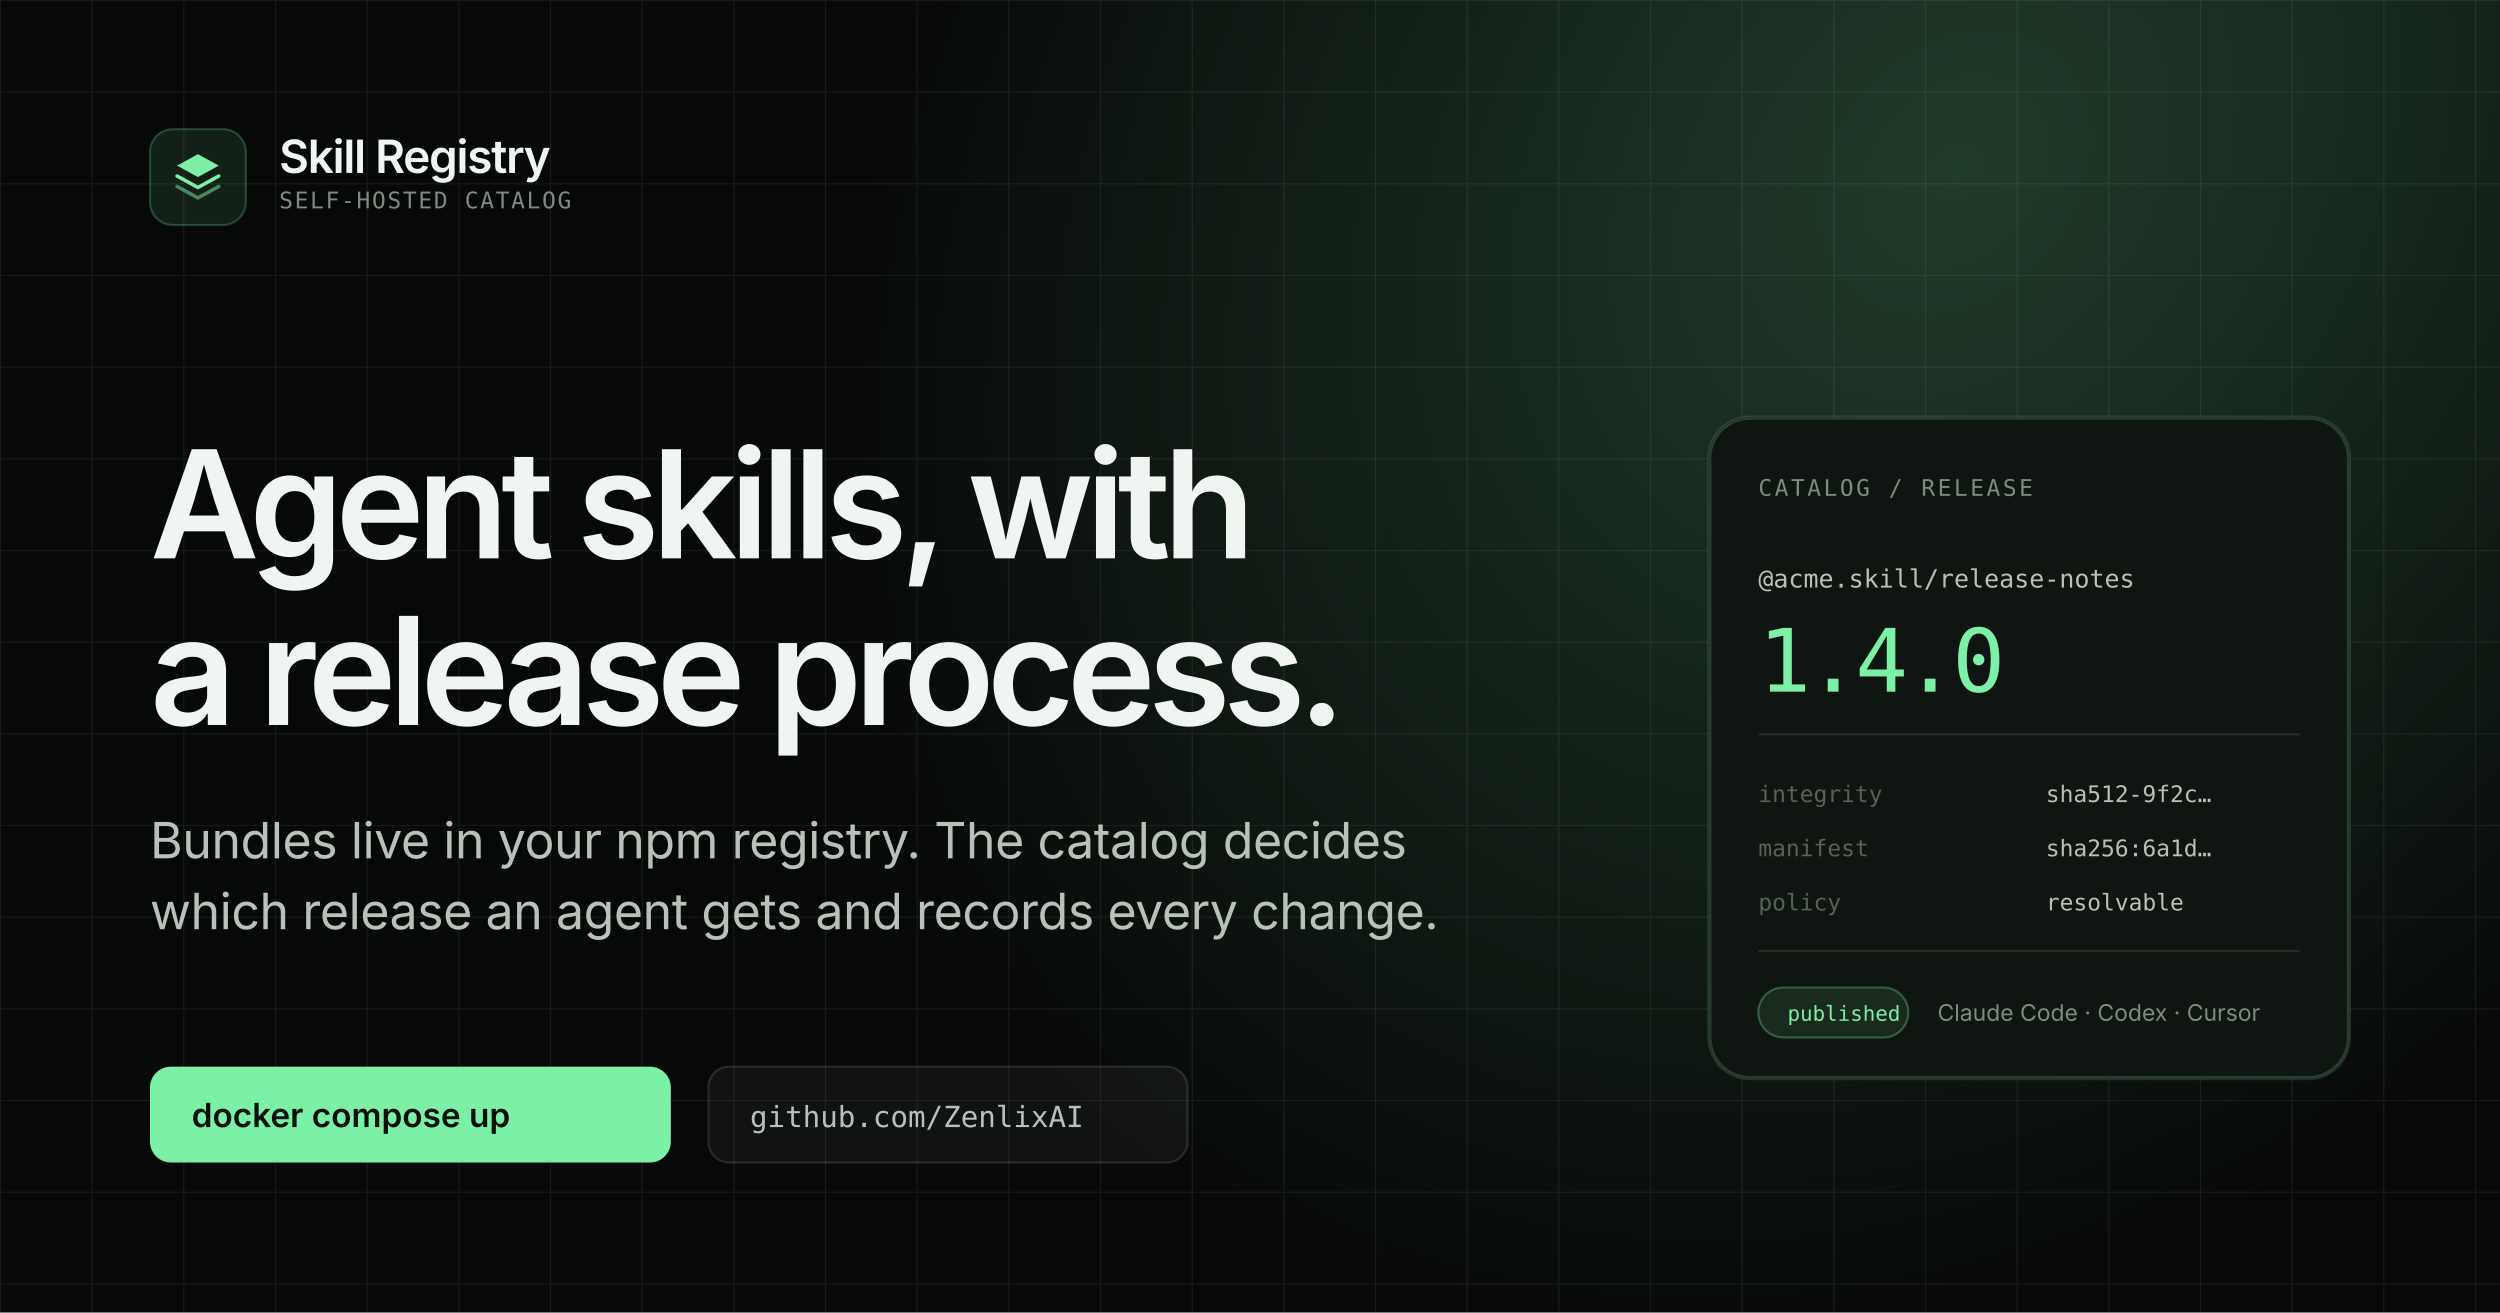
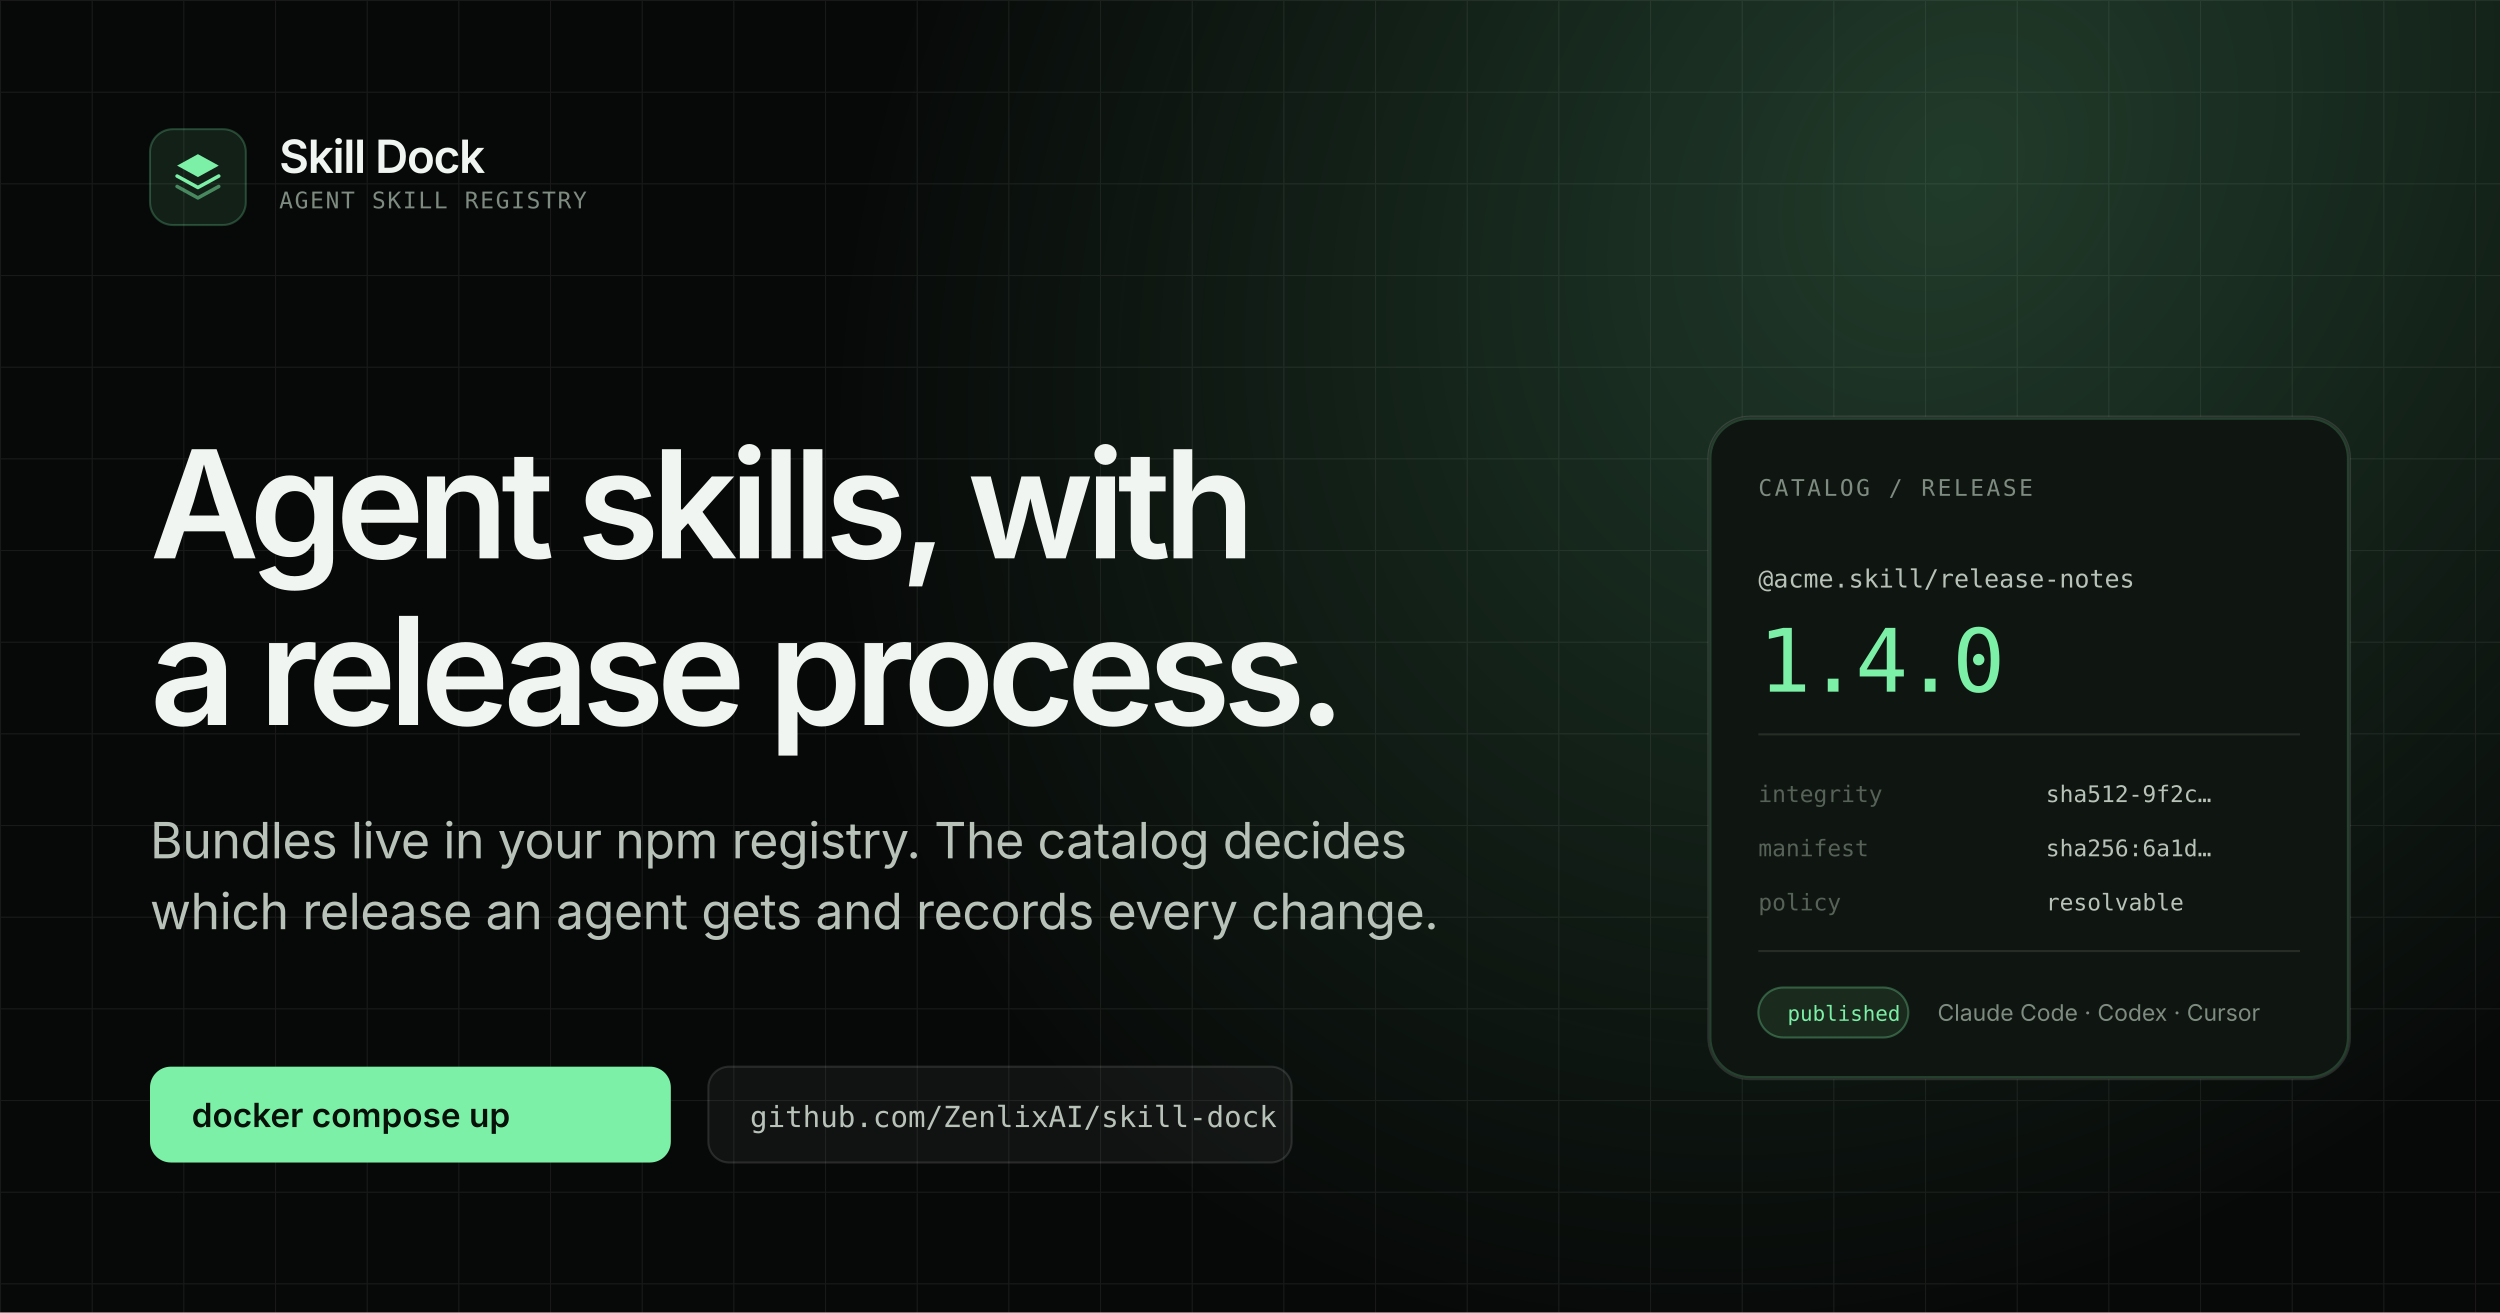
<svg xmlns="http://www.w3.org/2000/svg" width="1200" height="630" viewBox="0 0 1200 630" fill="none">
  <defs>
    <radialGradient id="glow" cx="0" cy="0" r="1" gradientUnits="userSpaceOnUse" gradientTransform="translate(940 80) rotate(130) scale(620 480)">
      <stop stop-color="#7CF0A7" stop-opacity="0.22" />
      <stop offset="1" stop-color="#7CF0A7" stop-opacity="0" />
    </radialGradient>
    <pattern id="grid" width="44" height="44" patternUnits="userSpaceOnUse">
      <path d="M44 0H0V44" stroke="#FFFFFF" stroke-opacity="0.07" stroke-width="1" />
    </pattern>
  </defs>
  <rect width="1200" height="630" fill="#070908" />
  <rect width="1200" height="630" fill="url(#grid)" />
  <rect width="1200" height="630" fill="url(#glow)" />
  <g transform="translate(72 62)">
    <rect width="46" height="46" rx="11" fill="#7CF0A7" fill-opacity="0.1" stroke="#7CF0A7" stroke-opacity="0.24" />
    <g transform="translate(11 11)">
      <path d="M12 1 22 6.5 12 12 2 6.5 12 1Z" fill="#7CF0A7" />
      <path d="M2 11.5 12 17 22 11.5" stroke="#7CF0A7" stroke-width="1.7" stroke-linecap="round" stroke-linejoin="round" />
      <path d="M2 16.5 12 22 22 16.5" stroke="#7CF0A7" stroke-opacity="0.5" stroke-width="1.7" stroke-linecap="round" stroke-linejoin="round" />
    </g>
-     <text x="62" y="21" fill="#F1F5F1" font-family="Inter, Helvetica, Arial, sans-serif" font-size="22" font-weight="600" letter-spacing="-0.6">Skill Registry</text>
-     <text x="62" y="38" fill="#7E8B80" font-family="JetBrains Mono, Menlo, monospace" font-size="11" letter-spacing="0.8">SELF-HOSTED CATALOG</text>
+     <text x="62" y="21" fill="#F1F5F1" font-family="Inter, Helvetica, Arial, sans-serif" font-size="22" font-weight="600" letter-spacing="-0.6">Skill Dock</text>
+     <text x="62" y="38" fill="#7E8B80" font-family="JetBrains Mono, Menlo, monospace" font-size="11" letter-spacing="0.8">AGENT SKILL REGISTRY</text>
  </g>
  <text x="72" y="268" fill="#F1F5F1" font-family="Inter, Helvetica, Arial, sans-serif" font-size="72" font-weight="600" letter-spacing="-3.6">Agent skills, with</text>
  <text x="72" y="348" fill="#F1F5F1" font-family="Inter, Helvetica, Arial, sans-serif" font-size="72" font-weight="600" letter-spacing="-3.6">a release process.</text>
  <text x="72" y="412" fill="#B8C2B9" font-family="Inter, Helvetica, Arial, sans-serif" font-size="24" letter-spacing="-0.2">Bundles live in your npm registry. The catalog decides</text>
  <text x="72" y="446" fill="#B8C2B9" font-family="Inter, Helvetica, Arial, sans-serif" font-size="24" letter-spacing="-0.2">which release an agent gets and records every change.</text>
  <g transform="translate(72 512)">
    <rect width="250" height="46" rx="10" fill="#7CF0A7" />
    <text x="20" y="29" fill="#071009" font-family="Inter, Helvetica, Arial, sans-serif" font-size="16" font-weight="600">docker compose up</text>
-     <rect x="268" y="0" width="230" height="46" rx="10" fill="#FFFFFF" fill-opacity="0.04" stroke="#FFFFFF" stroke-opacity="0.12" />
-     <text x="288" y="29" fill="#B8C2B9" font-family="JetBrains Mono, Menlo, monospace" font-size="14">github.com/ZenlixAI</text>
+     <rect x="268" y="0" width="280" height="46" rx="10" fill="#FFFFFF" fill-opacity="0.04" stroke="#FFFFFF" stroke-opacity="0.12" />
+     <text x="288" y="29" fill="#B8C2B9" font-family="JetBrains Mono, Menlo, monospace" font-size="14">github.com/ZenlixAI/skill-dock</text>
  </g>
  <g transform="translate(820 200)">
    <rect width="308" height="318" rx="20" fill="#0F1510" stroke="#FFFFFF" stroke-opacity="0.12" />
    <rect x="1" y="1" width="306" height="316" rx="19" stroke="#7CF0A7" stroke-opacity="0.2" />
    <text x="24" y="38" fill="#7E8B80" font-family="JetBrains Mono, Menlo, monospace" font-size="11" letter-spacing="1.2">CATALOG / RELEASE</text>
    <text x="24" y="82" fill="#B8C2B9" font-family="JetBrains Mono, Menlo, monospace" font-size="12">@acme.skill/release-notes</text>
    <text x="24" y="132" fill="#7CF0A7" font-family="JetBrains Mono, Menlo, monospace" font-size="42" letter-spacing="-2">1.4.0</text>
    <rect x="24" y="152" width="260" height="1" fill="#FFFFFF" fill-opacity="0.1" />
    <text x="24" y="185" fill="#566158" font-family="JetBrains Mono, Menlo, monospace" font-size="11">integrity</text>
    <text x="162" y="185" fill="#B8C2B9" font-family="JetBrains Mono, Menlo, monospace" font-size="11">sha512-9f2c…</text>
    <text x="24" y="211" fill="#566158" font-family="JetBrains Mono, Menlo, monospace" font-size="11">manifest</text>
    <text x="162" y="211" fill="#B8C2B9" font-family="JetBrains Mono, Menlo, monospace" font-size="11">sha256:6a1d…</text>
    <text x="24" y="237" fill="#566158" font-family="JetBrains Mono, Menlo, monospace" font-size="11">policy</text>
    <text x="162" y="237" fill="#B8C2B9" font-family="JetBrains Mono, Menlo, monospace" font-size="11">resolvable</text>
    <rect x="24" y="256" width="260" height="1" fill="#FFFFFF" fill-opacity="0.1" />
    <rect x="24" y="274" width="72" height="24" rx="12" fill="#7CF0A7" fill-opacity="0.1" stroke="#7CF0A7" stroke-opacity="0.3" />
    <text x="38" y="290" fill="#7CF0A7" font-family="JetBrains Mono, Menlo, monospace" font-size="10">published</text>
    <text x="110" y="290" fill="#7E8B80" font-family="Inter, Helvetica, Arial, sans-serif" font-size="11">Claude Code · Codex · Cursor</text>
  </g>
</svg>
